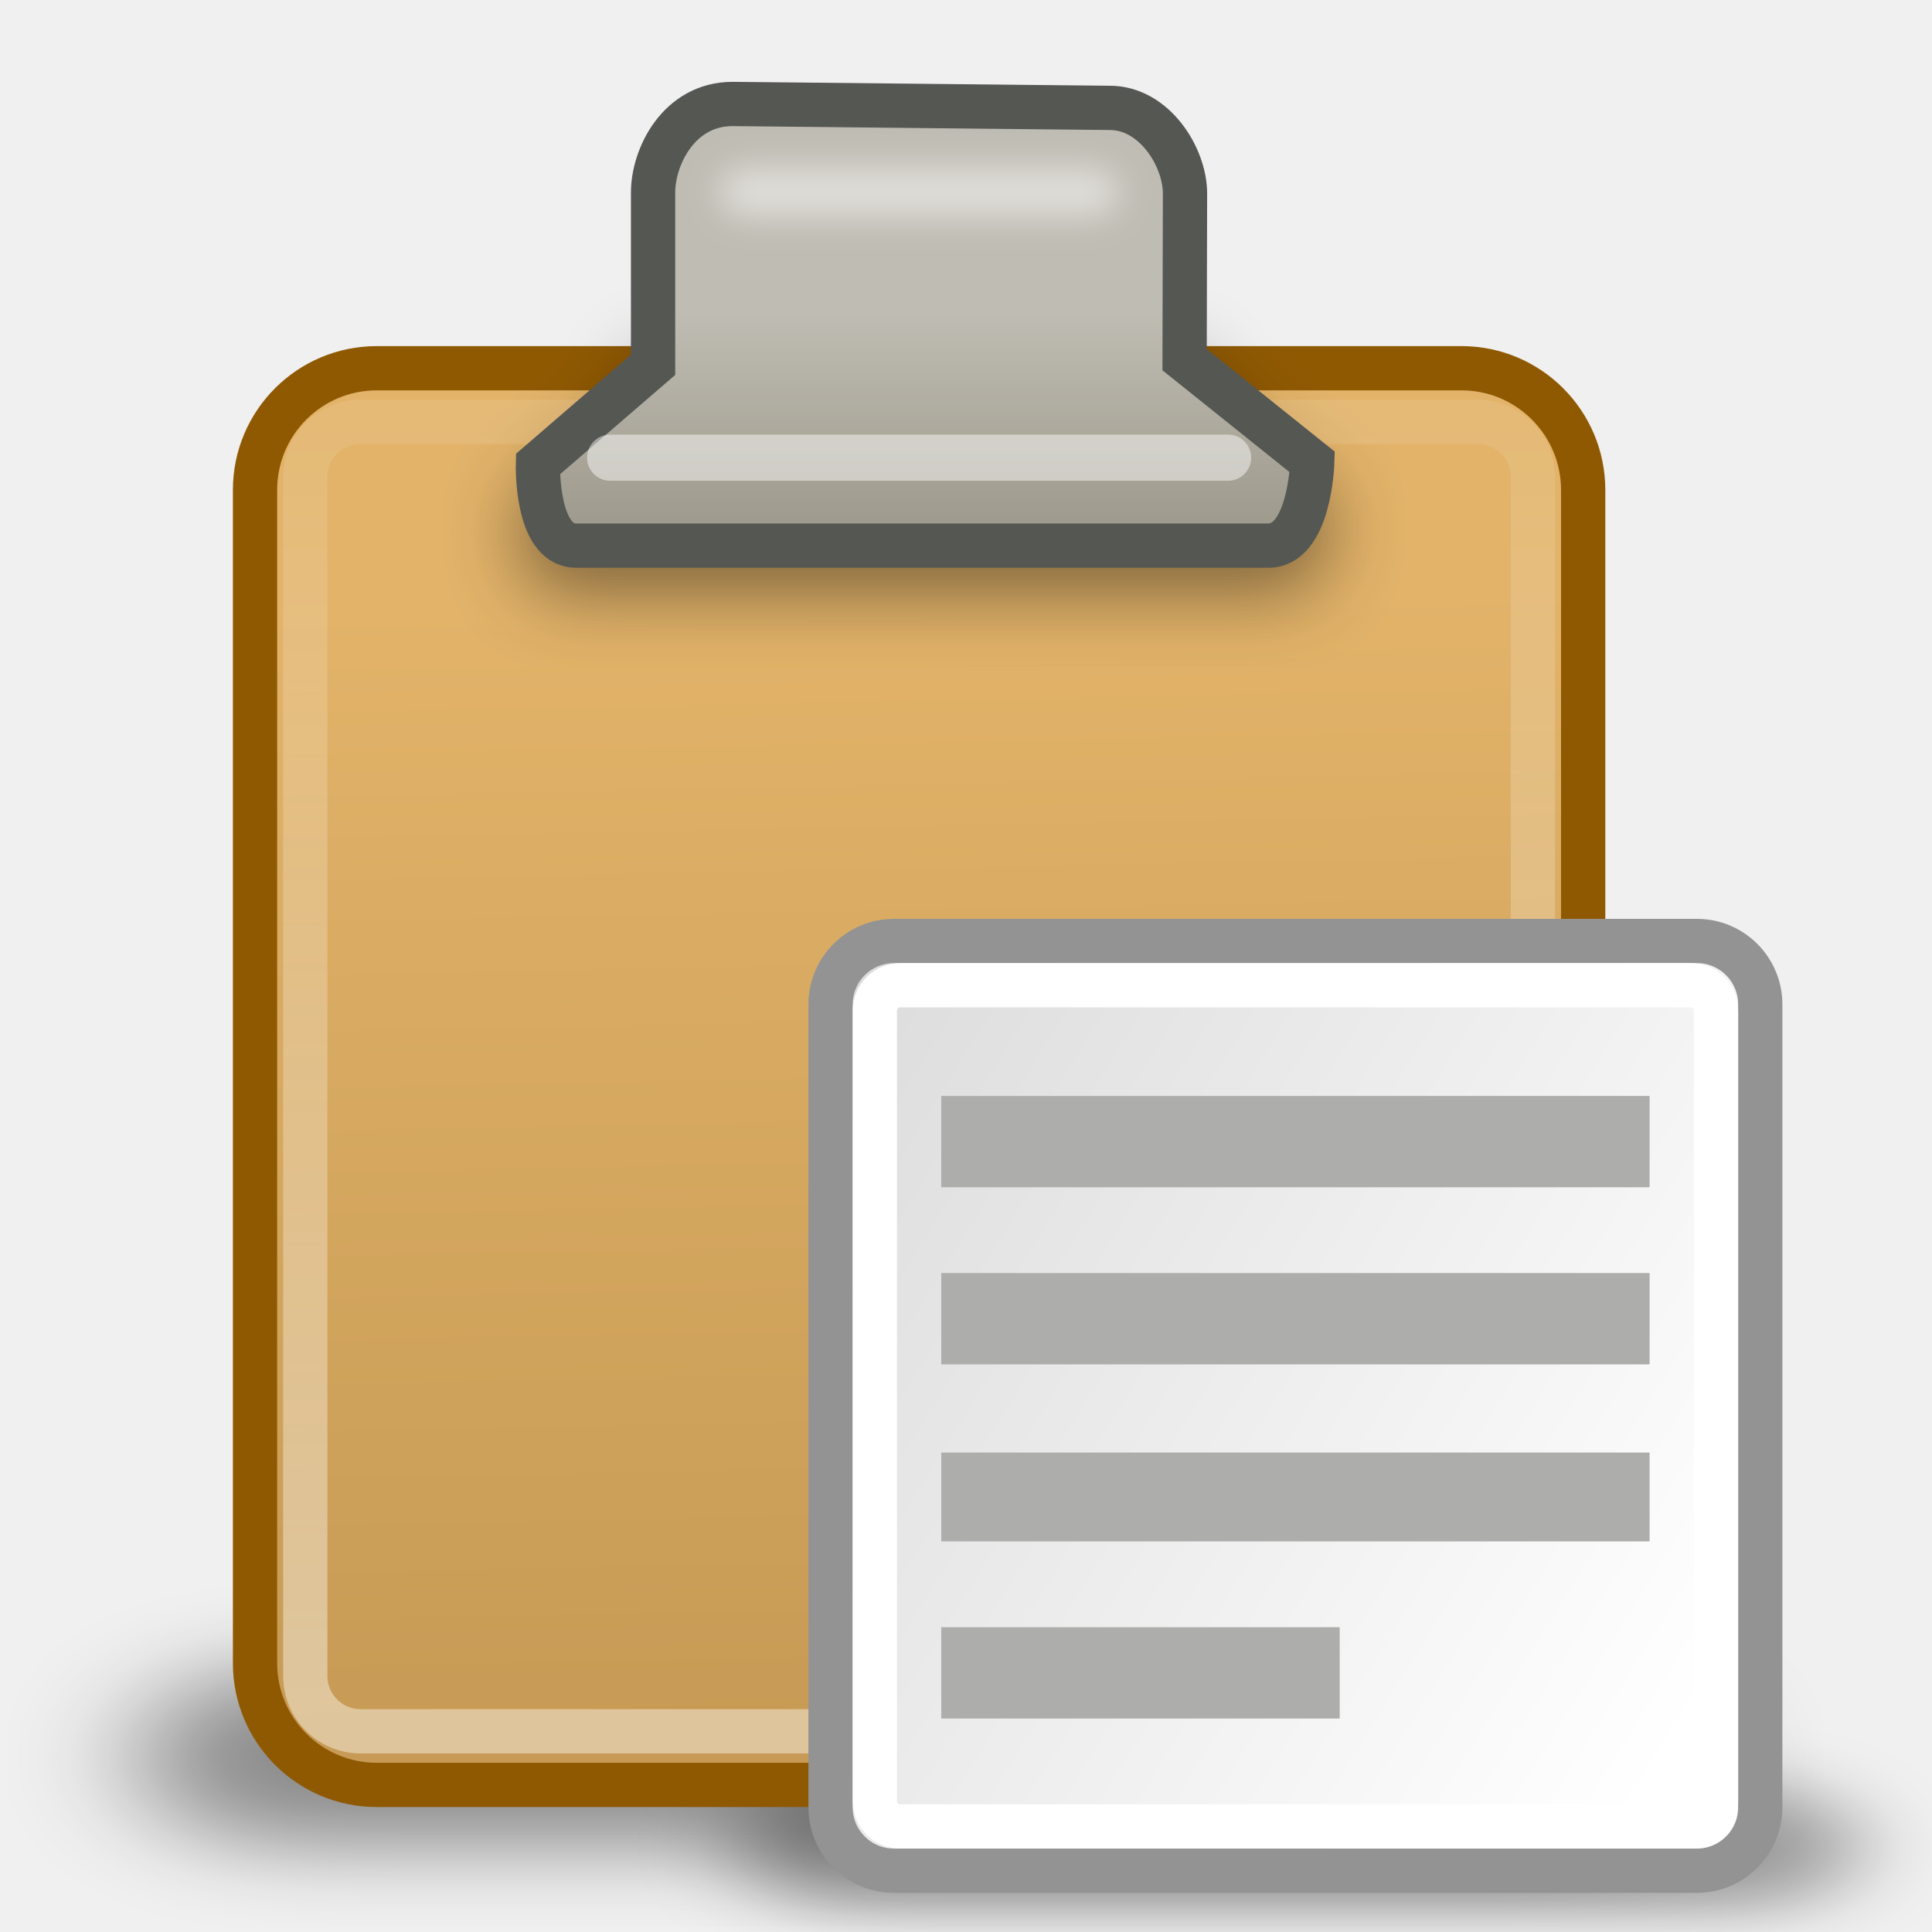
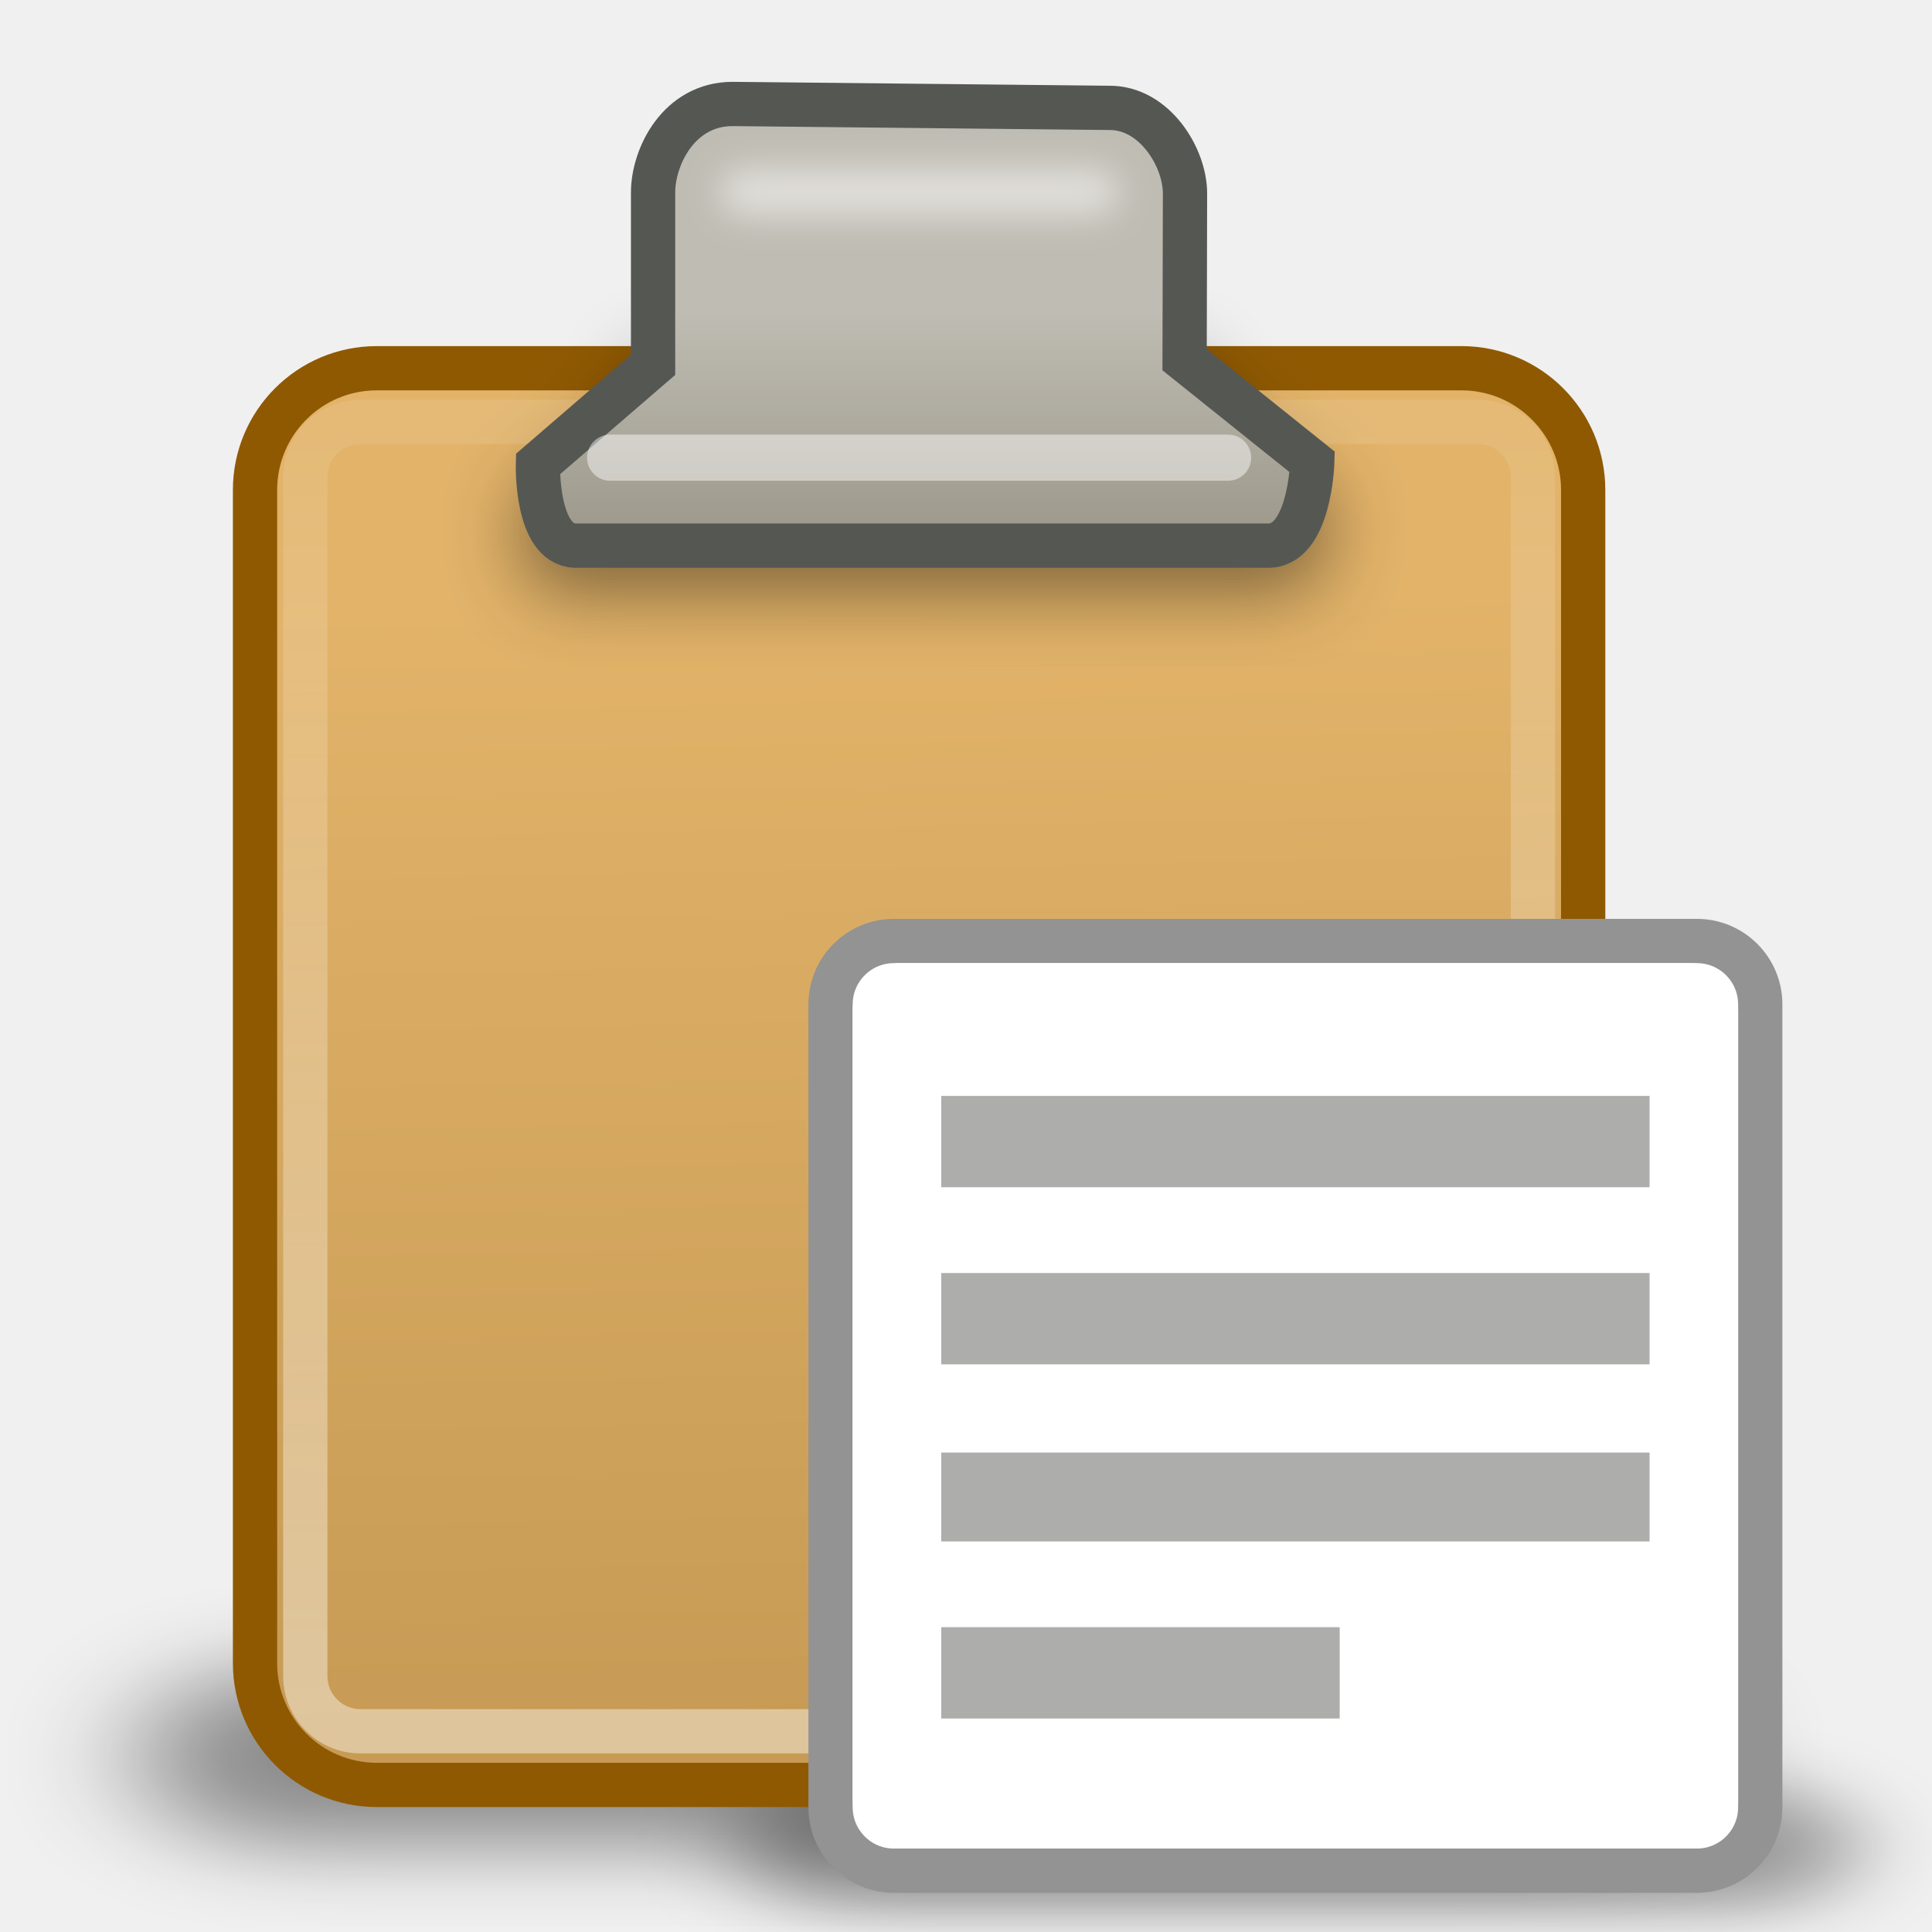
<svg xmlns="http://www.w3.org/2000/svg" xmlns:xlink="http://www.w3.org/1999/xlink" width="256px" height="256px" id="svg4423" version="1.1">
  <defs id="defs4425">
    <radialGradient xlink:href="#linearGradient3125" id="radialGradient3131" cx="25.016" cy="37.812" fx="25.016" fy="37.812" r="7.953" gradientTransform="matrix(1,0,0,0.444008,0,21.02345)" gradientUnits="userSpaceOnUse" />
    <linearGradient id="linearGradient3125">
      <stop style="stop-color:black;stop-opacity:1;" offset="0" id="stop3127" />
      <stop style="stop-color:black;stop-opacity:0;" offset="1" id="stop3129" />
    </linearGradient>
    <filter color-interpolation-filters="sRGB" x="-0.084" width="1.167" y="-0.452" height="1.904" id="filter5830">
      <feGaussianBlur stdDeviation="1.469" id="feGaussianBlur5832" />
    </filter>
    <linearGradient gradientTransform="matrix(5.866201,0,0,5.866201,-21.93594,1.070555)" xlink:href="#linearGradient5772" id="linearGradient5784" gradientUnits="userSpaceOnUse" x1="25.5" y1="-13.625" x2="26" y2="-39.125" />
    <linearGradient id="linearGradient5772">
      <stop id="stop5774" offset="0" style="stop-color:#e2b369;stop-opacity:1" />
      <stop id="stop5776" offset="1" style="stop-color:#c79b55;stop-opacity:1" />
    </linearGradient>
    <filter color-interpolation-filters="sRGB" x="-0.091" width="1.181" y="-0.319" height="1.638" id="filter5766">
      <feGaussianBlur stdDeviation="0.793" id="feGaussianBlur5768" />
    </filter>
    <linearGradient gradientTransform="matrix(5.866201,0,0,5.866201,-21.93594,1.070555)" xlink:href="#linearGradient5788" id="linearGradient5794" x1="24.5" y1="-38.5" x2="24.5" y2="-1.625" gradientUnits="userSpaceOnUse" />
    <linearGradient id="linearGradient5788">
      <stop style="stop-color:#ffffff;stop-opacity:1;" offset="0" id="stop5790" />
      <stop style="stop-color:#ffffff;stop-opacity:0;" offset="1" id="stop5792" />
    </linearGradient>
    <linearGradient gradientTransform="matrix(5.866201,0,0,5.866201,-21.93594,-1.070555)" xlink:href="#linearGradient5586" id="linearGradient5592" x1="24.635" y1="7.203" x2="24.635" y2="12.381" gradientUnits="userSpaceOnUse" />
    <linearGradient id="linearGradient5586">
      <stop style="stop-color:#bfbcb3;stop-opacity:1;" offset="0" id="stop5588" />
      <stop style="stop-color:#9c988a;stop-opacity:1;" offset="1" id="stop5590" />
    </linearGradient>
    <filter color-interpolation-filters="sRGB" x="-0.085" width="1.171" y="-0.737" height="2.474" id="filter5670">
      <feGaussianBlur stdDeviation="0.384" id="feGaussianBlur5672" />
    </filter>
    <linearGradient xlink:href="#linearGradient6732" id="linearGradient5968" gradientUnits="userSpaceOnUse" gradientTransform="matrix(0.9716096,0,0,1.283333,-40.47809,-6.131048)" x1="37.927" y1="37.669" x2="5.496" y2="10.983" />
    <linearGradient id="linearGradient6732">
      <stop style="stop-color:#ffffff;stop-opacity:1;" offset="0" id="stop6734" />
      <stop style="stop-color:#dddddd;stop-opacity:1;" offset="1" id="stop6736" />
    </linearGradient>
  </defs>
  <g id="layer1">
    <rect ry="7.273" rx="4.486" y="38.438" x="19.515" height="6.5" width="35.125" id="rect5984" style="opacity:0.353;color:#000000;fill:#000000;fill-opacity:1;fill-rule:nonzero;stroke:none;stroke-width:1;marker:none;visibility:visible;display:block;overflow:visible;filter:url(#filter5830);enable-background:accumulate" transform="matrix(4.250081,0,0,2.621366,14.26841,135.4972)" />
    <rect style="opacity:0.418;color:#000000;fill:#000000;fill-opacity:1;fill-rule:nonzero;stroke:none;stroke-width:1;marker:none;visibility:visible;display:block;overflow:visible;filter:url(#filter5830);enable-background:accumulate" id="rect5796" width="35.125" height="6.5" x="6.875" y="35.875" rx="3.25" ry="5.281" transform="matrix(5.866201,0,0,3.60997,-21.93594,91.60415)" />
    <rect style="color:#000000;fill:url(#linearGradient5784);fill-opacity:1;fill-rule:nonzero;stroke:#8f5902;stroke-width:5.866;stroke-linecap:butt;stroke-linejoin:miter;stroke-miterlimit:4;stroke-opacity:1;stroke-dasharray:none;stroke-dashoffset:0;marker:none;visibility:visible;display:block;overflow:visible;enable-background:accumulate" id="rect4613" width="175.986" height="187.718" x="33.793" y="-236.511" rx="16.132" ry="16.132" transform="scale(1,-1)" />
    <path id="path5674" d="m 16.722,14.507 15.632,0 c 0.972,0.044 1.027,-1.889 1.027,-1.889 l -2.884,-2.31 0.009,-0.755 c 0,0 -12.015,-0.021 -12.015,-0.021 l 0,0.89 -2.601,2.243 c 0,0 -0.052,1.798 0.832,1.842 z" style="opacity:0.441;color:#000000;fill:#000000;fill-opacity:1;fill-rule:nonzero;stroke:none;stroke-width:1;marker:none;visibility:visible;display:block;overflow:visible;filter:url(#filter5766);enable-background:accumulate" transform="matrix(6.160962,0,0,6.160962,-29.19751,-10.84635)" />
    <rect transform="scale(1,-1)" ry="7.333" rx="7.333" y="-229.407" x="40.452" height="173.512" width="162.667" id="rect5786" style="opacity:0.418;color:#000000;fill:none;stroke:url(#linearGradient5794);stroke-width:5.866;stroke-linecap:butt;stroke-linejoin:miter;stroke-miterlimit:4;stroke-opacity:1;stroke-dasharray:none;stroke-dashoffset:0;marker:none;visibility:visible;display:block;overflow:visible;enable-background:accumulate" />
    <path style="color:#000000;fill:url(#linearGradient5592);fill-opacity:1;fill-rule:nonzero;stroke:#555753;stroke-width:5.866;stroke-linecap:butt;stroke-linejoin:miter;stroke-miterlimit:4;stroke-opacity:1;stroke-dasharray:none;stroke-dashoffset:0;marker:none;visibility:visible;display:block;overflow:visible;enable-background:accumulate" d="m 76.159,72.297 91.703,0 c 5.704,0.259 6.023,-11.082 6.023,-11.082 l -16.919,-13.554 0.053,-22.025 c 0,-4.826 -4.058,-11.341 -9.966,-11.341 L 97.073,13.777 c -7.112,0 -10.537,6.97 -10.537,11.739 l 0,22.821 -15.257,13.156 c 0,0 -0.305,10.545 4.88,10.804 z" id="path5584" />
    <rect style="opacity:0.465;color:#000000;fill:#ffffff;fill-opacity:1;fill-rule:nonzero;stroke:none;stroke-width:1;marker:none;visibility:visible;display:block;overflow:visible;enable-background:accumulate" id="rect5594" width="87.993" height="6.11" x="77.79" y="57.591" rx="3.055" ry="3.055" />
    <rect ry="0.521" rx="0.521" y="135.721" x="114.506" height="1.042" width="9" id="rect5596" style="opacity:0.535;color:#000000;fill:#ffffff;fill-opacity:1;fill-rule:nonzero;stroke:none;stroke-width:1;marker:none;visibility:visible;display:block;overflow:visible;filter:url(#filter5670);enable-background:accumulate" transform="matrix(5.866201,0,0,5.866201,-576.326,-773.7727)" />
-     <g id="g5945" transform="matrix(5.866201,0,0,5.866201,-397.3728,6.828867)">
-       <g transform="matrix(0.5454547,0,0,0.5454547,106.4591,17.13512)" id="g5646">
-         <g transform="matrix(1.1,0,0,1,-43.74165,5.918957)" id="layer6">
-           <g id="g2043" transform="matrix(1,0,0,0.555556,-4.549998e-7,13.88887)">
-             <g style="display:inline" id="g2036">
-               <g id="g3712" style="opacity:0.4" transform="matrix(1.052632,0,0,1.285713,-1.263158,-13.42854)" />
-             </g>
+     <g id="g5646" transform="matrix(3.199747,0,0,3.199747,227.1375,107.3469)">
+       <g id="layer6" transform="matrix(1.1,0,0,1,-43.74165,5.918957)">
+         <g transform="matrix(1,0,0,0.555556,-4.549998e-7,13.88887)" id="g2043">
+           <g id="g2036" style="display:inline">
+             <g transform="matrix(1.052632,0,0,1.285713,-1.263158,-13.42854)" style="opacity:0.4" id="g3712" />
          </g>
-           <g id="g2285" style="display:inline" transform="translate(50.6887,6.21499)" />
-           <g transform="matrix(0.186703,0,0,0.186703,29.5814,63.83798)" id="g891" />
        </g>
-         <g style="display:inline" id="g5657" />
-         <g id="layer5" style="display:inline">
-           <rect style="color:#000000;fill:url(#linearGradient5968);fill-opacity:1;fill-rule:evenodd;stroke:#939393;stroke-width:1.833;stroke-linecap:butt;stroke-linejoin:miter;stroke-miterlimit:4;stroke-opacity:1;stroke-dasharray:none;stroke-dashoffset:0;marker:none;visibility:visible;display:inline;overflow:visible" id="rect2373" width="38.5" height="38.5" x="-36.592" y="5.419" rx="2.624" ry="2.624" />
-           <rect ry="1.05" rx="1.05" y="7.252" x="-34.758" height="34.833" width="34.833" id="rect2423" style="color:#000000;fill:none;stroke:#ffffff;stroke-width:1.833;stroke-linecap:butt;stroke-linejoin:miter;stroke-miterlimit:4;stroke-opacity:1;stroke-dasharray:none;stroke-dashoffset:0;marker:none;visibility:visible;display:inline;overflow:visible" />
-         </g>
+         <g transform="translate(50.6887,6.21499)" style="display:inline" id="g2285" />
+         <g id="g891" transform="matrix(0.186703,0,0,0.186703,29.5814,63.83798)" />
      </g>
-       <rect ry="0" rx="0" y="23.591" x="89" height="2.063" width="16" id="rect6916" style="color:#000000;fill:#adaeab;fill-opacity:1;fill-rule:evenodd;stroke:none;stroke-width:1;marker:none;visibility:visible;display:inline;overflow:visible;enable-background:accumulate" />
-       <rect ry="0" rx="0" y="27.591" x="89" height="2.063" width="16" id="rect5972" style="color:#000000;fill:#adaeab;fill-opacity:1;fill-rule:evenodd;stroke:none;stroke-width:1;marker:none;visibility:visible;display:inline;overflow:visible;enable-background:accumulate" />
-       <rect ry="0" rx="0" y="31.646" x="89" height="2.007" width="16" id="rect5976" style="color:#000000;fill:#adaeab;fill-opacity:1;fill-rule:evenodd;stroke:none;stroke-width:1;marker:none;visibility:visible;display:inline;overflow:visible;enable-background:accumulate" />
-       <rect ry="0" rx="0" y="35.591" x="89" height="2.063" width="9" id="rect5980" style="color:#000000;fill:#adaeab;fill-opacity:1;fill-rule:evenodd;stroke:none;stroke-width:1;marker:none;visibility:visible;display:inline;overflow:visible;enable-background:accumulate" />
+       <g id="g5657" style="display:inline" />
+       <g style="display:inline" id="layer5">
+         <rect ry="2.624" rx="2.624" y="5.419" x="-36.592" height="38.5" width="38.5" id="rect2373" style="color:#000000;fill:#ffffff;fill-opacity:1;fill-rule:evenodd;stroke:#939393;stroke-width:1.833;stroke-linecap:butt;stroke-linejoin:miter;stroke-miterlimit:4;stroke-opacity:1;stroke-dasharray:none;stroke-dashoffset:0;marker:none;visibility:visible;display:inline;overflow:visible" />
+         <rect style="color:#000000;fill:none;stroke:#ffffff;stroke-width:1.833;stroke-linecap:butt;stroke-linejoin:miter;stroke-miterlimit:4;stroke-opacity:1;stroke-dasharray:none;stroke-dashoffset:0;marker:none;visibility:visible;display:inline;overflow:visible;opacity:1" id="rect2423" width="34.833" height="34.833" x="-34.758" y="7.252" rx="1.05" ry="1.05" />
+       </g>
    </g>
+     <rect style="color:#000000;fill:#adaeab;fill-opacity:1;fill-rule:evenodd;stroke:none;stroke-width:1;marker:none;visibility:visible;display:inline;overflow:visible;enable-background:accumulate" id="rect6916" width="93.859" height="12.099" x="124.719" y="145.218" rx="0" ry="0" />
+     <rect style="color:#000000;fill:#adaeab;fill-opacity:1;fill-rule:evenodd;stroke:none;stroke-width:1;marker:none;visibility:visible;display:inline;overflow:visible;enable-background:accumulate" id="rect5972" width="93.859" height="12.099" x="124.719" y="168.683" rx="0" ry="0" />
+     <rect style="color:#000000;fill:#adaeab;fill-opacity:1;fill-rule:evenodd;stroke:none;stroke-width:1;marker:none;visibility:visible;display:inline;overflow:visible;enable-background:accumulate" id="rect5976" width="93.859" height="11.774" x="124.719" y="192.473" rx="0" ry="0" />
+     <rect style="color:#000000;fill:#adaeab;fill-opacity:1;fill-rule:evenodd;stroke:none;stroke-width:1;marker:none;visibility:visible;display:inline;overflow:visible;enable-background:accumulate" id="rect5980" width="52.796" height="12.099" x="124.719" y="215.612" rx="0" ry="0" />
  </g>
</svg>
